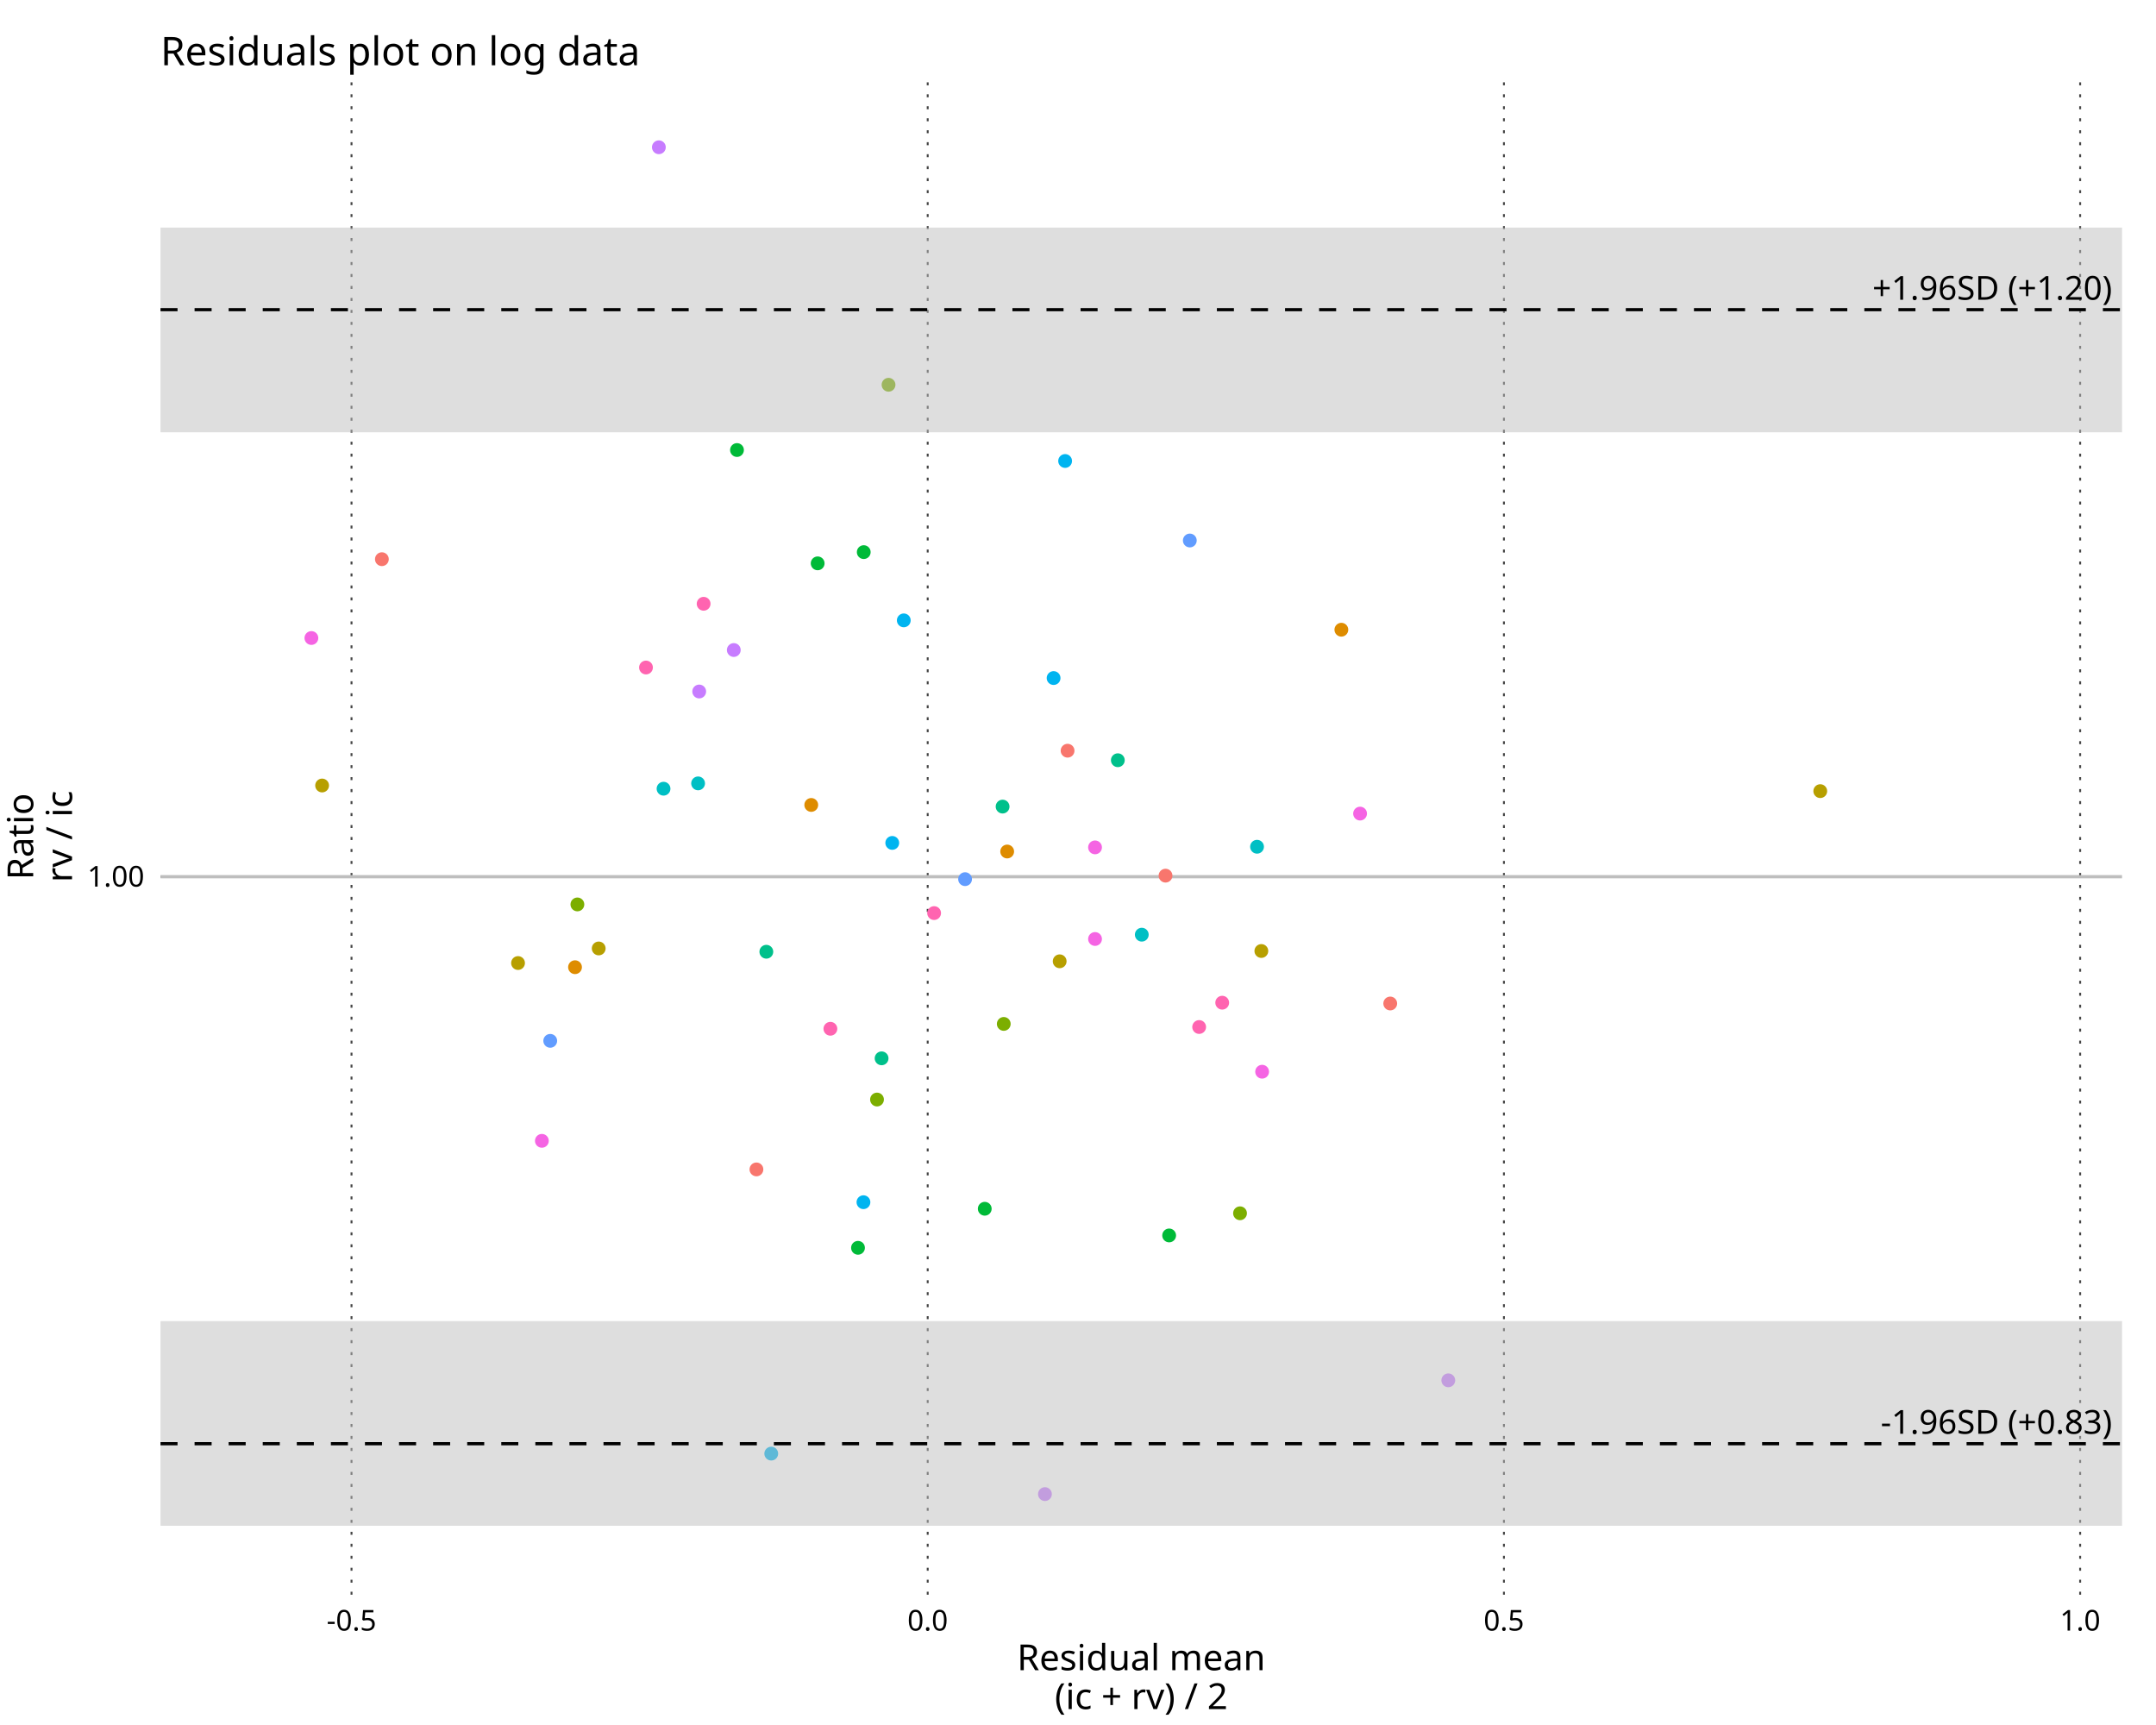
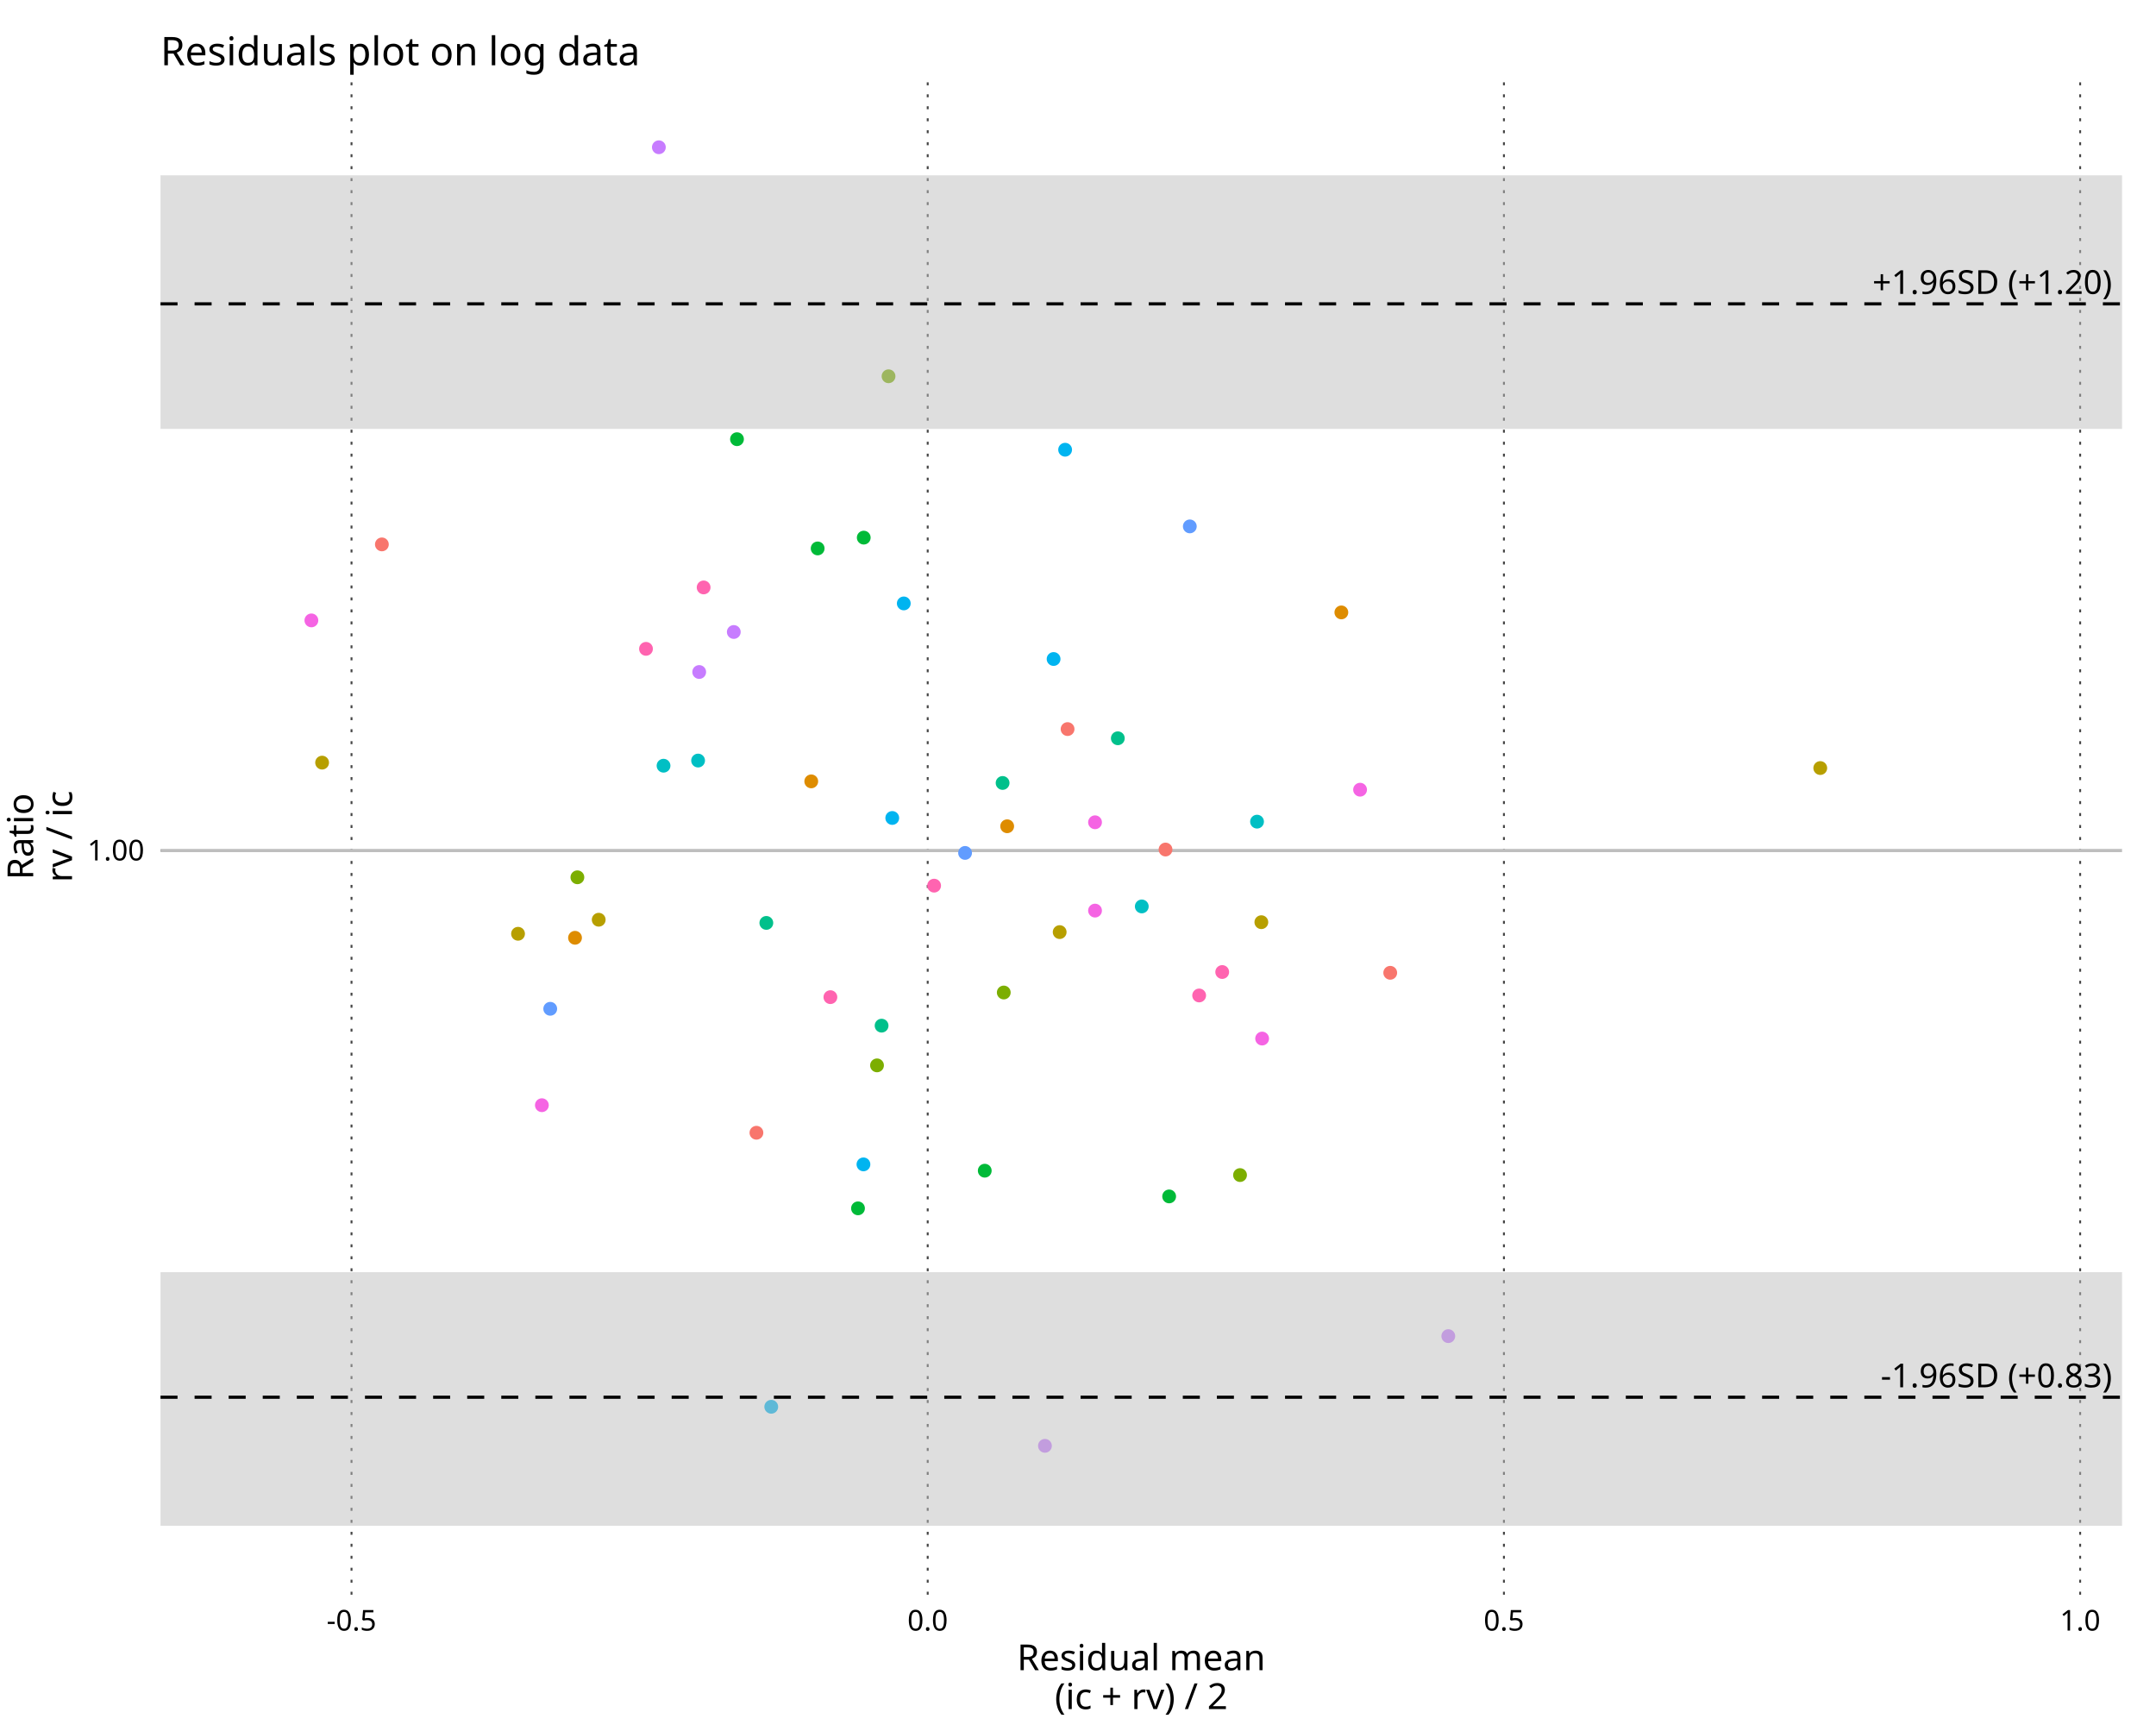
<svg xmlns="http://www.w3.org/2000/svg" class="svglite" data-engine-version="2.0" width="720.00pt" height="576.00pt" viewBox="0 0 720.00 576.00">
  <defs>
    <style type="text/css">
    .svglite line, .svglite polyline, .svglite polygon, .svglite path, .svglite rect, .svglite circle {
      fill: none;
      stroke: #000000;
      stroke-linecap: round;
      stroke-linejoin: round;
      stroke-miterlimit: 10.00;
    }
  </style>
  </defs>
  <rect width="100%" height="100%" style="stroke: none; fill: #FFFFFF;" />
  <defs>
    <clipPath id="cpMC4wMHw3MjAuMDB8MC4wMHw1NzYuMDA=">
      <rect x="0.00" y="0.00" width="720.00" height="576.00" />
    </clipPath>
  </defs>
  <g clip-path="url(#cpMC4wMHw3MjAuMDB8MC4wMHw1NzYuMDA=)">
</g>
  <defs>
    <clipPath id="cpNTMuNjB8NzA4LjY2fDI2LjE1fDUzMi40OQ==">
      <rect x="53.60" y="26.15" width="655.06" height="506.34" />
    </clipPath>
  </defs>
  <g clip-path="url(#cpNTMuNjB8NzA4LjY2fDI2LjE1fDUzMi40OQ==)">
-     <polyline points="53.60,292.74 708.66,292.74 " style="stroke-width: 0.64; stroke: #454545; stroke-dasharray: 1.00,3.00; stroke-linecap: butt;" />
+     <polyline points="53.60,284.00 708.66,284.00 " style="stroke-width: 0.64; stroke: #454545; stroke-dasharray: 1.00,3.00; stroke-linecap: butt;" />
    <polyline points="117.39,532.49 117.39,26.15 " style="stroke-width: 0.64; stroke: #454545; stroke-dasharray: 1.00,3.00; stroke-linecap: butt;" />
    <polyline points="309.81,532.49 309.81,26.15 " style="stroke-width: 0.64; stroke: #454545; stroke-dasharray: 1.00,3.00; stroke-linecap: butt;" />
    <polyline points="502.24,532.49 502.24,26.15 " style="stroke-width: 0.64; stroke: #454545; stroke-dasharray: 1.00,3.00; stroke-linecap: butt;" />
    <polyline points="694.67,532.49 694.67,26.15 " style="stroke-width: 0.64; stroke: #454545; stroke-dasharray: 1.00,3.00; stroke-linecap: butt;" />
-     <polyline points="53.60,292.74 60.42,292.74 67.25,292.74 74.07,292.74 80.89,292.74 87.72,292.74 94.54,292.74 101.36,292.74 108.19,292.74 115.01,292.74 121.83,292.74 128.66,292.74 135.48,292.74 142.30,292.74 149.13,292.74 155.95,292.74 162.78,292.74 169.60,292.74 176.42,292.74 183.25,292.74 190.07,292.74 196.89,292.74 203.72,292.74 210.54,292.74 217.36,292.74 224.19,292.74 231.01,292.74 237.83,292.74 244.66,292.74 251.48,292.74 258.31,292.74 265.13,292.74 271.95,292.74 278.78,292.74 285.60,292.74 292.42,292.74 299.25,292.74 306.07,292.74 312.89,292.74 319.72,292.74 326.54,292.74 333.36,292.74 340.19,292.74 347.01,292.74 353.84,292.74 360.66,292.74 367.48,292.74 374.31,292.74 381.13,292.74 387.95,292.74 394.78,292.74 401.60,292.74 408.42,292.74 415.25,292.74 422.07,292.74 428.89,292.74 435.72,292.74 442.54,292.74 449.37,292.74 456.19,292.74 463.01,292.74 469.84,292.74 476.66,292.74 483.48,292.74 490.31,292.74 497.13,292.74 503.95,292.74 510.78,292.74 517.60,292.74 524.42,292.74 531.25,292.74 538.07,292.74 544.90,292.74 551.72,292.74 558.54,292.74 565.37,292.74 572.19,292.74 579.01,292.74 585.84,292.74 592.66,292.74 599.48,292.74 606.31,292.74 613.13,292.74 619.95,292.74 626.78,292.74 633.60,292.74 640.43,292.74 647.25,292.74 654.07,292.74 660.90,292.74 667.72,292.74 674.54,292.74 681.37,292.74 688.19,292.74 695.01,292.74 701.84,292.74 708.66,292.74 " style="stroke-width: 1.07; stroke: #BEBEBE; stroke-linecap: butt;" />
-     <circle cx="389.23" cy="292.39" r="1.95" style="stroke-width: 0.71; stroke: #F8766D; fill: #F8766D;" />
-     <circle cx="127.53" cy="186.72" r="1.95" style="stroke-width: 0.71; stroke: #F8766D; fill: #F8766D;" />
-     <circle cx="464.27" cy="335.08" r="1.95" style="stroke-width: 0.71; stroke: #F8766D; fill: #F8766D;" />
-     <circle cx="252.61" cy="390.48" r="1.95" style="stroke-width: 0.71; stroke: #F8766D; fill: #F8766D;" />
-     <circle cx="356.52" cy="250.67" r="1.95" style="stroke-width: 0.71; stroke: #F8766D; fill: #F8766D;" />
-     <circle cx="192.03" cy="322.96" r="1.95" style="stroke-width: 0.71; stroke: #DE8C00; fill: #DE8C00;" />
-     <circle cx="447.95" cy="210.27" r="1.95" style="stroke-width: 0.71; stroke: #DE8C00; fill: #DE8C00;" />
-     <circle cx="336.35" cy="284.33" r="1.95" style="stroke-width: 0.71; stroke: #DE8C00; fill: #DE8C00;" />
-     <circle cx="270.92" cy="268.78" r="1.95" style="stroke-width: 0.71; stroke: #DE8C00; fill: #DE8C00;" />
-     <circle cx="107.57" cy="262.29" r="1.95" style="stroke-width: 0.71; stroke: #B79F00; fill: #B79F00;" />
-     <circle cx="353.88" cy="320.99" r="1.95" style="stroke-width: 0.71; stroke: #B79F00; fill: #B79F00;" />
-     <circle cx="199.94" cy="316.70" r="1.95" style="stroke-width: 0.71; stroke: #B79F00; fill: #B79F00;" />
-     <circle cx="173.00" cy="321.57" r="1.95" style="stroke-width: 0.71; stroke: #B79F00; fill: #B79F00;" />
-     <circle cx="607.88" cy="264.17" r="1.95" style="stroke-width: 0.71; stroke: #B79F00; fill: #B79F00;" />
-     <circle cx="421.23" cy="317.55" r="1.95" style="stroke-width: 0.71; stroke: #B79F00; fill: #B79F00;" />
-     <circle cx="296.73" cy="128.48" r="1.95" style="stroke-width: 0.71; stroke: #7CAE00; fill: #7CAE00;" />
-     <circle cx="192.82" cy="302.00" r="1.95" style="stroke-width: 0.71; stroke: #7CAE00; fill: #7CAE00;" />
-     <circle cx="292.88" cy="367.15" r="1.95" style="stroke-width: 0.71; stroke: #7CAE00; fill: #7CAE00;" />
-     <circle cx="335.21" cy="341.90" r="1.95" style="stroke-width: 0.71; stroke: #7CAE00; fill: #7CAE00;" />
-     <circle cx="414.11" cy="405.13" r="1.95" style="stroke-width: 0.71; stroke: #7CAE00; fill: #7CAE00;" />
-     <circle cx="390.44" cy="412.53" r="1.95" style="stroke-width: 0.71; stroke: #00BA38; fill: #00BA38;" />
-     <circle cx="328.86" cy="403.62" r="1.95" style="stroke-width: 0.71; stroke: #00BA38; fill: #00BA38;" />
-     <circle cx="286.53" cy="416.66" r="1.95" style="stroke-width: 0.71; stroke: #00BA38; fill: #00BA38;" />
-     <circle cx="288.45" cy="184.36" r="1.95" style="stroke-width: 0.71; stroke: #00BA38; fill: #00BA38;" />
-     <circle cx="246.12" cy="150.27" r="1.95" style="stroke-width: 0.71; stroke: #00BA38; fill: #00BA38;" />
-     <circle cx="273.06" cy="188.11" r="1.95" style="stroke-width: 0.71; stroke: #00BA38; fill: #00BA38;" />
-     <circle cx="294.41" cy="353.39" r="1.95" style="stroke-width: 0.71; stroke: #00C08B; fill: #00C08B;" />
-     <circle cx="373.30" cy="253.85" r="1.95" style="stroke-width: 0.71; stroke: #00C08B; fill: #00C08B;" />
-     <circle cx="255.92" cy="317.80" r="1.95" style="stroke-width: 0.71; stroke: #00C08B; fill: #00C08B;" />
-     <circle cx="334.82" cy="269.33" r="1.95" style="stroke-width: 0.71; stroke: #00C08B; fill: #00C08B;" />
-     <circle cx="419.79" cy="282.74" r="1.95" style="stroke-width: 0.71; stroke: #00BFC4; fill: #00BFC4;" />
-     <circle cx="233.13" cy="261.58" r="1.95" style="stroke-width: 0.71; stroke: #00BFC4; fill: #00BFC4;" />
-     <circle cx="221.59" cy="263.36" r="1.95" style="stroke-width: 0.71; stroke: #00BFC4; fill: #00BFC4;" />
-     <circle cx="381.30" cy="312.10" r="1.95" style="stroke-width: 0.71; stroke: #00BFC4; fill: #00BFC4;" />
-     <circle cx="257.56" cy="485.38" r="1.95" style="stroke-width: 0.71; stroke: #00B4F0; fill: #00B4F0;" />
-     <circle cx="288.35" cy="401.43" r="1.95" style="stroke-width: 0.71; stroke: #00B4F0; fill: #00B4F0;" />
-     <circle cx="297.97" cy="281.46" r="1.95" style="stroke-width: 0.71; stroke: #00B4F0; fill: #00B4F0;" />
-     <circle cx="301.82" cy="207.15" r="1.95" style="stroke-width: 0.71; stroke: #00B4F0; fill: #00B4F0;" />
-     <circle cx="351.85" cy="226.41" r="1.95" style="stroke-width: 0.71; stroke: #00B4F0; fill: #00B4F0;" />
-     <circle cx="355.70" cy="153.93" r="1.95" style="stroke-width: 0.71; stroke: #00B4F0; fill: #00B4F0;" />
-     <circle cx="322.29" cy="293.56" r="1.95" style="stroke-width: 0.71; stroke: #619CFF; fill: #619CFF;" />
-     <circle cx="397.34" cy="180.48" r="1.95" style="stroke-width: 0.71; stroke: #619CFF; fill: #619CFF;" />
-     <circle cx="183.75" cy="347.55" r="1.95" style="stroke-width: 0.71; stroke: #619CFF; fill: #619CFF;" />
-     <circle cx="348.96" cy="498.90" r="1.95" style="stroke-width: 0.71; stroke: #C77CFF; fill: #C77CFF;" />
-     <circle cx="483.66" cy="460.91" r="1.95" style="stroke-width: 0.71; stroke: #C77CFF; fill: #C77CFF;" />
+     <polyline points="53.60,284.00 60.49,284.00 67.39,284.00 74.28,284.00 81.18,284.00 88.08,284.00 94.97,284.00 101.87,284.00 108.76,284.00 115.66,284.00 122.55,284.00 129.45,284.00 136.34,284.00 143.24,284.00 150.13,284.00 157.03,284.00 163.92,284.00 170.82,284.00 177.72,284.00 184.61,284.00 191.51,284.00 198.40,284.00 205.30,284.00 212.19,284.00 219.09,284.00 225.98,284.00 232.88,284.00 239.77,284.00 246.67,284.00 253.56,284.00 260.46,284.00 267.36,284.00 274.25,284.00 281.15,284.00 288.04,284.00 294.94,284.00 301.83,284.00 308.73,284.00 315.62,284.00 322.52,284.00 329.41,284.00 336.31,284.00 343.21,284.00 350.10,284.00 357.00,284.00 363.89,284.00 370.79,284.00 377.68,284.00 384.58,284.00 391.47,284.00 398.37,284.00 405.26,284.00 412.16,284.00 419.05,284.00 425.95,284.00 432.85,284.00 439.74,284.00 446.64,284.00 453.53,284.00 460.43,284.00 467.32,284.00 474.22,284.00 481.11,284.00 488.01,284.00 494.90,284.00 501.80,284.00 508.69,284.00 515.59,284.00 522.49,284.00 529.38,284.00 536.28,284.00 543.17,284.00 550.07,284.00 556.96,284.00 563.86,284.00 570.75,284.00 577.65,284.00 584.54,284.00 591.44,284.00 598.33,284.00 605.23,284.00 612.13,284.00 619.02,284.00 625.92,284.00 632.81,284.00 639.71,284.00 646.60,284.00 653.50,284.00 660.39,284.00 667.29,284.00 674.18,284.00 681.08,284.00 687.98,284.00 694.87,284.00 701.77,284.00 708.66,284.00 " style="stroke-width: 1.07; stroke: #BEBEBE; stroke-linecap: butt;" />
+     <circle cx="389.23" cy="283.67" r="1.95" style="stroke-width: 0.71; stroke: #F8766D; fill: #F8766D;" />
+     <circle cx="127.53" cy="181.78" r="1.95" style="stroke-width: 0.71; stroke: #F8766D; fill: #F8766D;" />
+     <circle cx="464.27" cy="324.83" r="1.95" style="stroke-width: 0.71; stroke: #F8766D; fill: #F8766D;" />
+     <circle cx="252.61" cy="378.24" r="1.95" style="stroke-width: 0.71; stroke: #F8766D; fill: #F8766D;" />
+     <circle cx="356.52" cy="243.45" r="1.95" style="stroke-width: 0.71; stroke: #F8766D; fill: #F8766D;" />
+     <circle cx="192.03" cy="313.14" r="1.95" style="stroke-width: 0.71; stroke: #DE8C00; fill: #DE8C00;" />
+     <circle cx="447.95" cy="204.49" r="1.95" style="stroke-width: 0.71; stroke: #DE8C00; fill: #DE8C00;" />
+     <circle cx="336.35" cy="275.90" r="1.95" style="stroke-width: 0.71; stroke: #DE8C00; fill: #DE8C00;" />
+     <circle cx="270.92" cy="260.91" r="1.95" style="stroke-width: 0.71; stroke: #DE8C00; fill: #DE8C00;" />
+     <circle cx="107.57" cy="254.65" r="1.95" style="stroke-width: 0.71; stroke: #B79F00; fill: #B79F00;" />
+     <circle cx="353.88" cy="311.24" r="1.95" style="stroke-width: 0.71; stroke: #B79F00; fill: #B79F00;" />
+     <circle cx="199.94" cy="307.11" r="1.95" style="stroke-width: 0.71; stroke: #B79F00; fill: #B79F00;" />
+     <circle cx="173.00" cy="311.80" r="1.95" style="stroke-width: 0.71; stroke: #B79F00; fill: #B79F00;" />
+     <circle cx="607.88" cy="256.46" r="1.95" style="stroke-width: 0.71; stroke: #B79F00; fill: #B79F00;" />
+     <circle cx="421.23" cy="307.93" r="1.95" style="stroke-width: 0.71; stroke: #B79F00; fill: #B79F00;" />
+     <circle cx="296.73" cy="125.64" r="1.95" style="stroke-width: 0.71; stroke: #7CAE00; fill: #7CAE00;" />
+     <circle cx="192.82" cy="292.94" r="1.95" style="stroke-width: 0.71; stroke: #7CAE00; fill: #7CAE00;" />
+     <circle cx="292.88" cy="355.74" r="1.95" style="stroke-width: 0.71; stroke: #7CAE00; fill: #7CAE00;" />
+     <circle cx="335.21" cy="331.41" r="1.95" style="stroke-width: 0.71; stroke: #7CAE00; fill: #7CAE00;" />
+     <circle cx="414.11" cy="392.37" r="1.95" style="stroke-width: 0.71; stroke: #7CAE00; fill: #7CAE00;" />
+     <circle cx="390.44" cy="399.50" r="1.95" style="stroke-width: 0.71; stroke: #00BA38; fill: #00BA38;" />
+     <circle cx="328.86" cy="390.91" r="1.95" style="stroke-width: 0.71; stroke: #00BA38; fill: #00BA38;" />
+     <circle cx="286.53" cy="403.48" r="1.95" style="stroke-width: 0.71; stroke: #00BA38; fill: #00BA38;" />
+     <circle cx="288.45" cy="179.52" r="1.95" style="stroke-width: 0.71; stroke: #00BA38; fill: #00BA38;" />
+     <circle cx="246.12" cy="146.65" r="1.95" style="stroke-width: 0.71; stroke: #00BA38; fill: #00BA38;" />
+     <circle cx="273.06" cy="183.13" r="1.95" style="stroke-width: 0.71; stroke: #00BA38; fill: #00BA38;" />
+     <circle cx="294.41" cy="342.48" r="1.95" style="stroke-width: 0.71; stroke: #00C08B; fill: #00C08B;" />
+     <circle cx="373.30" cy="246.52" r="1.95" style="stroke-width: 0.71; stroke: #00C08B; fill: #00C08B;" />
+     <circle cx="255.92" cy="308.17" r="1.95" style="stroke-width: 0.71; stroke: #00C08B; fill: #00C08B;" />
+     <circle cx="334.82" cy="261.44" r="1.95" style="stroke-width: 0.71; stroke: #00C08B; fill: #00C08B;" />
+     <circle cx="419.79" cy="274.36" r="1.95" style="stroke-width: 0.71; stroke: #00BFC4; fill: #00BFC4;" />
+     <circle cx="233.13" cy="253.96" r="1.95" style="stroke-width: 0.71; stroke: #00BFC4; fill: #00BFC4;" />
+     <circle cx="221.59" cy="255.68" r="1.95" style="stroke-width: 0.71; stroke: #00BFC4; fill: #00BFC4;" />
+     <circle cx="381.30" cy="302.67" r="1.95" style="stroke-width: 0.71; stroke: #00BFC4; fill: #00BFC4;" />
+     <circle cx="257.56" cy="469.74" r="1.95" style="stroke-width: 0.71; stroke: #00B4F0; fill: #00B4F0;" />
+     <circle cx="288.35" cy="388.80" r="1.95" style="stroke-width: 0.71; stroke: #00B4F0; fill: #00B4F0;" />
+     <circle cx="297.97" cy="273.13" r="1.95" style="stroke-width: 0.71; stroke: #00B4F0; fill: #00B4F0;" />
+     <circle cx="301.82" cy="201.49" r="1.95" style="stroke-width: 0.71; stroke: #00B4F0; fill: #00B4F0;" />
+     <circle cx="351.85" cy="220.05" r="1.95" style="stroke-width: 0.71; stroke: #00B4F0; fill: #00B4F0;" />
+     <circle cx="355.70" cy="150.17" r="1.95" style="stroke-width: 0.71; stroke: #00B4F0; fill: #00B4F0;" />
+     <circle cx="322.29" cy="284.80" r="1.95" style="stroke-width: 0.71; stroke: #619CFF; fill: #619CFF;" />
+     <circle cx="397.34" cy="175.77" r="1.95" style="stroke-width: 0.71; stroke: #619CFF; fill: #619CFF;" />
+     <circle cx="183.75" cy="336.85" r="1.95" style="stroke-width: 0.71; stroke: #619CFF; fill: #619CFF;" />
+     <circle cx="348.96" cy="482.78" r="1.95" style="stroke-width: 0.71; stroke: #C77CFF; fill: #C77CFF;" />
+     <circle cx="483.66" cy="446.15" r="1.95" style="stroke-width: 0.71; stroke: #C77CFF; fill: #C77CFF;" />
    <circle cx="220.03" cy="49.17" r="1.95" style="stroke-width: 0.71; stroke: #C77CFF; fill: #C77CFF;" />
-     <circle cx="233.50" cy="230.90" r="1.95" style="stroke-width: 0.71; stroke: #C77CFF; fill: #C77CFF;" />
-     <circle cx="245.05" cy="217.05" r="1.95" style="stroke-width: 0.71; stroke: #C77CFF; fill: #C77CFF;" />
-     <circle cx="454.20" cy="271.67" r="1.95" style="stroke-width: 0.71; stroke: #F564E3; fill: #F564E3;" />
-     <circle cx="103.99" cy="213.04" r="1.95" style="stroke-width: 0.71; stroke: #F564E3; fill: #F564E3;" />
-     <circle cx="365.69" cy="282.95" r="1.95" style="stroke-width: 0.71; stroke: #F564E3; fill: #F564E3;" />
-     <circle cx="365.69" cy="313.54" r="1.95" style="stroke-width: 0.71; stroke: #F564E3; fill: #F564E3;" />
-     <circle cx="421.49" cy="357.86" r="1.95" style="stroke-width: 0.71; stroke: #F564E3; fill: #F564E3;" />
-     <circle cx="180.96" cy="380.94" r="1.95" style="stroke-width: 0.71; stroke: #F564E3; fill: #F564E3;" />
-     <circle cx="400.46" cy="342.93" r="1.95" style="stroke-width: 0.71; stroke: #FF64B0; fill: #FF64B0;" />
-     <circle cx="277.31" cy="343.52" r="1.95" style="stroke-width: 0.71; stroke: #FF64B0; fill: #FF64B0;" />
-     <circle cx="234.98" cy="201.61" r="1.95" style="stroke-width: 0.71; stroke: #FF64B0; fill: #FF64B0;" />
-     <circle cx="215.73" cy="222.89" r="1.95" style="stroke-width: 0.71; stroke: #FF64B0; fill: #FF64B0;" />
-     <circle cx="311.95" cy="304.89" r="1.95" style="stroke-width: 0.71; stroke: #FF64B0; fill: #FF64B0;" />
-     <circle cx="408.16" cy="334.81" r="1.95" style="stroke-width: 0.71; stroke: #FF64B0; fill: #FF64B0;" />
-     <polygon points="53.60,509.47 60.42,509.47 67.25,509.47 74.07,509.47 80.89,509.47 87.72,509.47 94.54,509.47 101.36,509.47 108.19,509.47 115.01,509.47 121.83,509.47 128.66,509.47 135.48,509.47 142.30,509.47 149.13,509.47 155.95,509.47 162.78,509.47 169.60,509.47 176.42,509.47 183.25,509.47 190.07,509.47 196.89,509.47 203.72,509.47 210.54,509.47 217.36,509.47 224.19,509.47 231.01,509.47 237.83,509.47 244.66,509.47 251.48,509.47 258.31,509.47 265.13,509.47 271.95,509.47 278.78,509.47 285.60,509.47 292.42,509.47 299.25,509.47 306.07,509.47 312.89,509.47 319.72,509.47 326.54,509.47 333.36,509.47 340.19,509.47 347.01,509.47 353.84,509.47 360.66,509.47 367.48,509.47 374.31,509.47 381.13,509.47 387.95,509.47 394.78,509.47 401.60,509.47 408.42,509.47 415.25,509.47 422.07,509.47 428.89,509.47 435.72,509.47 442.54,509.47 449.37,509.47 456.19,509.47 463.01,509.47 469.84,509.47 476.66,509.47 483.48,509.47 490.31,509.47 497.13,509.47 503.95,509.47 510.78,509.47 517.60,509.47 524.42,509.47 531.25,509.47 538.07,509.47 544.90,509.47 551.72,509.47 558.54,509.47 565.37,509.47 572.19,509.47 579.01,509.47 585.84,509.47 592.66,509.47 599.48,509.47 606.31,509.47 613.13,509.47 619.95,509.47 626.78,509.47 633.60,509.47 640.43,509.47 647.25,509.47 654.07,509.47 660.90,509.47 667.72,509.47 674.54,509.47 681.37,509.47 688.19,509.47 695.01,509.47 701.84,509.47 708.66,509.47 708.66,486.19 708.66,463.42 708.66,441.14 701.84,441.14 695.01,441.14 688.19,441.14 681.37,441.14 674.54,441.14 667.72,441.14 660.90,441.14 654.07,441.14 647.25,441.14 640.43,441.14 633.60,441.14 626.78,441.14 619.95,441.14 613.13,441.14 606.31,441.14 599.48,441.14 592.66,441.14 585.84,441.14 579.01,441.14 572.19,441.14 565.37,441.14 558.54,441.14 551.72,441.14 544.90,441.14 538.07,441.14 531.25,441.14 524.42,441.14 517.60,441.14 510.78,441.14 503.95,441.14 497.13,441.14 490.31,441.14 483.48,441.14 476.66,441.14 469.84,441.14 463.01,441.14 456.19,441.14 449.37,441.14 442.54,441.14 435.72,441.14 428.89,441.14 422.07,441.14 415.25,441.14 408.42,441.14 401.60,441.14 394.78,441.14 387.95,441.14 381.13,441.14 374.31,441.14 367.48,441.14 360.66,441.14 353.84,441.14 347.01,441.14 340.19,441.14 333.36,441.14 326.54,441.14 319.72,441.14 312.89,441.14 306.07,441.14 299.25,441.14 292.42,441.14 285.60,441.14 278.78,441.14 271.95,441.14 265.13,441.14 258.31,441.14 251.48,441.14 244.66,441.14 237.83,441.14 231.01,441.14 224.19,441.14 217.36,441.14 210.54,441.14 203.72,441.14 196.89,441.14 190.07,441.14 183.25,441.14 176.42,441.14 169.60,441.14 162.78,441.14 155.95,441.14 149.13,441.14 142.30,441.14 135.48,441.14 128.66,441.14 121.83,441.14 115.01,441.14 108.19,441.14 101.36,441.14 94.54,441.14 87.72,441.14 80.89,441.14 74.07,441.14 67.25,441.14 60.42,441.14 53.60,441.14 53.60,463.42 53.60,486.19 " style="stroke-width: 1.07; stroke: none; stroke-linecap: butt; stroke-linejoin: miter; fill: #BEBEBE; fill-opacity: 0.50;" />
-     <polygon points="53.60,76.00 60.42,76.00 67.25,76.00 74.07,76.00 80.89,76.00 87.72,76.00 94.54,76.00 101.36,76.00 108.19,76.00 115.01,76.00 121.83,76.00 128.66,76.00 135.48,76.00 142.30,76.00 149.13,76.00 155.95,76.00 162.78,76.00 169.60,76.00 176.42,76.00 183.25,76.00 190.07,76.00 196.89,76.00 203.72,76.00 210.54,76.00 217.36,76.00 224.19,76.00 231.01,76.00 237.83,76.00 244.66,76.00 251.48,76.00 258.31,76.00 265.13,76.00 271.95,76.00 278.78,76.00 285.60,76.00 292.42,76.00 299.25,76.00 306.07,76.00 312.89,76.00 319.72,76.00 326.54,76.00 333.36,76.00 340.19,76.00 347.01,76.00 353.84,76.00 360.66,76.00 367.48,76.00 374.31,76.00 381.13,76.00 387.95,76.00 394.78,76.00 401.60,76.00 408.42,76.00 415.25,76.00 422.07,76.00 428.89,76.00 435.72,76.00 442.54,76.00 449.37,76.00 456.19,76.00 463.01,76.00 469.84,76.00 476.66,76.00 483.48,76.00 490.31,76.00 497.13,76.00 503.95,76.00 510.78,76.00 517.60,76.00 524.42,76.00 531.25,76.00 538.07,76.00 544.90,76.00 551.72,76.00 558.54,76.00 565.37,76.00 572.19,76.00 579.01,76.00 585.84,76.00 592.66,76.00 599.48,76.00 606.31,76.00 613.13,76.00 619.95,76.00 626.78,76.00 633.60,76.00 640.43,76.00 647.25,76.00 654.07,76.00 660.90,76.00 667.72,76.00 674.54,76.00 681.37,76.00 688.19,76.00 695.01,76.00 701.84,76.00 708.66,76.00 708.66,98.28 708.66,121.05 708.66,144.34 701.84,144.34 695.01,144.34 688.19,144.34 681.37,144.34 674.54,144.34 667.72,144.34 660.90,144.34 654.07,144.34 647.25,144.34 640.43,144.34 633.60,144.34 626.78,144.34 619.95,144.34 613.13,144.34 606.31,144.34 599.48,144.34 592.66,144.34 585.84,144.34 579.01,144.34 572.19,144.34 565.37,144.34 558.54,144.34 551.72,144.34 544.90,144.34 538.07,144.34 531.25,144.34 524.42,144.34 517.60,144.34 510.78,144.34 503.95,144.34 497.13,144.34 490.31,144.34 483.48,144.34 476.66,144.34 469.84,144.34 463.01,144.34 456.19,144.34 449.37,144.34 442.54,144.34 435.72,144.34 428.89,144.34 422.07,144.34 415.25,144.34 408.42,144.34 401.60,144.34 394.78,144.34 387.95,144.34 381.13,144.34 374.31,144.34 367.48,144.34 360.66,144.34 353.84,144.34 347.01,144.34 340.19,144.34 333.36,144.34 326.54,144.34 319.72,144.34 312.89,144.34 306.07,144.34 299.25,144.34 292.42,144.34 285.60,144.34 278.78,144.34 271.95,144.34 265.13,144.34 258.31,144.34 251.48,144.34 244.66,144.34 237.83,144.34 231.01,144.34 224.19,144.34 217.36,144.34 210.54,144.34 203.72,144.34 196.89,144.34 190.07,144.34 183.25,144.34 176.42,144.34 169.60,144.34 162.78,144.34 155.95,144.34 149.13,144.34 142.30,144.34 135.48,144.34 128.66,144.34 121.83,144.34 115.01,144.34 108.19,144.34 101.36,144.34 94.54,144.34 87.72,144.34 80.89,144.34 74.07,144.34 67.25,144.34 60.42,144.34 53.60,144.34 53.60,121.05 53.60,98.28 " style="stroke-width: 1.07; stroke: none; stroke-linecap: butt; stroke-linejoin: miter; fill: #BEBEBE; fill-opacity: 0.50;" />
-     <polyline points="53.60,482.07 60.42,482.07 67.25,482.07 74.07,482.07 80.89,482.07 87.72,482.07 94.54,482.07 101.36,482.07 108.19,482.07 115.01,482.07 121.83,482.07 128.66,482.07 135.48,482.07 142.30,482.07 149.13,482.07 155.95,482.07 162.78,482.07 169.60,482.07 176.42,482.07 183.25,482.07 190.07,482.07 196.89,482.07 203.72,482.07 210.54,482.07 217.36,482.07 224.19,482.07 231.01,482.07 237.83,482.07 244.66,482.07 251.48,482.07 258.31,482.07 265.13,482.07 271.95,482.07 278.78,482.07 285.60,482.07 292.42,482.07 299.25,482.07 306.07,482.07 312.89,482.07 319.72,482.07 326.54,482.07 333.36,482.07 340.19,482.07 347.01,482.07 353.84,482.07 360.66,482.07 367.48,482.07 374.31,482.07 381.13,482.07 387.95,482.07 394.78,482.07 401.60,482.07 408.42,482.07 415.25,482.07 422.07,482.07 428.89,482.07 435.72,482.07 442.54,482.07 449.37,482.07 456.19,482.07 463.01,482.07 469.84,482.07 476.66,482.07 483.48,482.07 490.31,482.07 497.13,482.07 503.95,482.07 510.78,482.07 517.60,482.07 524.42,482.07 531.25,482.07 538.07,482.07 544.90,482.07 551.72,482.07 558.54,482.07 565.37,482.07 572.19,482.07 579.01,482.07 585.84,482.07 592.66,482.07 599.48,482.07 606.31,482.07 613.13,482.07 619.95,482.07 626.78,482.07 633.60,482.07 640.43,482.07 647.25,482.07 654.07,482.07 660.90,482.07 667.72,482.07 674.54,482.07 681.37,482.07 688.19,482.07 695.01,482.07 701.84,482.07 708.66,482.07 " style="stroke-width: 1.07; stroke-dasharray: 5.69,5.69; stroke-linecap: butt;" />
-     <polyline points="53.60,103.40 60.42,103.40 67.25,103.40 74.07,103.40 80.89,103.40 87.72,103.40 94.54,103.40 101.36,103.40 108.19,103.40 115.01,103.40 121.83,103.40 128.66,103.40 135.48,103.40 142.30,103.40 149.13,103.40 155.95,103.40 162.78,103.40 169.60,103.40 176.42,103.40 183.25,103.40 190.07,103.40 196.89,103.40 203.72,103.40 210.54,103.40 217.36,103.40 224.19,103.40 231.01,103.40 237.83,103.40 244.66,103.40 251.48,103.40 258.31,103.40 265.13,103.40 271.95,103.40 278.78,103.40 285.60,103.40 292.42,103.40 299.25,103.40 306.07,103.40 312.89,103.40 319.72,103.40 326.54,103.40 333.36,103.40 340.19,103.40 347.01,103.40 353.84,103.40 360.66,103.40 367.48,103.40 374.31,103.40 381.13,103.40 387.95,103.40 394.78,103.40 401.60,103.40 408.42,103.40 415.25,103.40 422.07,103.40 428.89,103.40 435.72,103.40 442.54,103.40 449.37,103.40 456.19,103.40 463.01,103.40 469.84,103.40 476.66,103.40 483.48,103.40 490.31,103.40 497.13,103.40 503.95,103.40 510.78,103.40 517.60,103.40 524.42,103.40 531.25,103.40 538.07,103.40 544.90,103.40 551.72,103.40 558.54,103.40 565.37,103.40 572.19,103.40 579.01,103.40 585.84,103.40 592.66,103.40 599.48,103.40 606.31,103.40 613.13,103.40 619.95,103.40 626.78,103.40 633.60,103.40 640.43,103.40 647.25,103.40 654.07,103.40 660.90,103.40 667.72,103.40 674.54,103.40 681.37,103.40 688.19,103.40 695.01,103.40 701.84,103.40 708.66,103.40 " style="stroke-width: 1.07; stroke-dasharray: 5.69,5.69; stroke-linecap: butt;" />
-     <polygon points="625.16,482.07 706.67,482.07 706.59,482.07 706.91,482.06 707.23,482.00 707.53,481.88 707.80,481.72 708.05,481.52 708.26,481.28 708.43,481.01 708.56,480.72 708.64,480.41 708.66,480.09 708.66,480.09 708.66,469.84 708.66,469.84 708.64,469.52 708.56,469.21 708.43,468.92 708.26,468.65 708.05,468.41 707.80,468.20 707.53,468.04 707.23,467.93 706.91,467.87 706.67,467.85 625.16,467.85 625.40,467.87 625.08,467.85 624.76,467.89 624.46,467.98 624.17,468.12 623.91,468.30 623.67,468.52 623.48,468.78 623.33,469.06 623.23,469.36 623.18,469.68 623.17,469.84 623.17,480.09 623.18,479.93 623.18,480.25 623.23,480.56 623.33,480.87 623.48,481.15 623.67,481.40 623.91,481.63 624.17,481.81 624.46,481.95 624.76,482.03 625.08,482.07 " style="stroke-width: nan; stroke: none; fill: none;" />
-     <text x="705.35" y="478.76" text-anchor="end" style="font-size: 11.04px; font-family: sans;" textLength="78.86px" lengthAdjust="spacingAndGlyphs">-1.96SD (+0.83)</text>
-     <polygon points="622.39,103.40 706.67,103.40 706.59,103.40 706.91,103.39 707.23,103.32 707.53,103.21 707.80,103.05 708.05,102.85 708.26,102.61 708.43,102.34 708.56,102.04 708.64,101.73 708.66,101.41 708.66,101.41 708.66,91.17 708.66,91.17 708.64,90.85 708.56,90.54 708.43,90.24 708.26,89.97 708.05,89.73 707.80,89.53 707.53,89.37 707.23,89.26 706.91,89.19 706.67,89.18 622.39,89.18 622.63,89.19 622.31,89.18 621.99,89.22 621.68,89.31 621.39,89.45 621.13,89.63 620.90,89.85 620.71,90.10 620.56,90.39 620.46,90.69 620.41,91.01 620.40,91.17 620.40,101.41 620.41,101.25 620.41,101.57 620.46,101.89 620.56,102.19 620.71,102.48 620.90,102.73 621.13,102.95 621.39,103.13 621.68,103.27 621.99,103.36 622.31,103.40 " style="stroke-width: nan; stroke: none; fill: none;" />
-     <text x="705.35" y="100.09" text-anchor="end" style="font-size: 11.04px; font-family: sans;" textLength="81.64px" lengthAdjust="spacingAndGlyphs">+1.96SD (+1.20)</text>
+     <circle cx="233.50" cy="224.39" r="1.95" style="stroke-width: 0.71; stroke: #C77CFF; fill: #C77CFF;" />
+     <circle cx="245.05" cy="211.03" r="1.95" style="stroke-width: 0.71; stroke: #C77CFF; fill: #C77CFF;" />
+     <circle cx="454.20" cy="263.69" r="1.95" style="stroke-width: 0.71; stroke: #F564E3; fill: #F564E3;" />
+     <circle cx="103.99" cy="207.16" r="1.95" style="stroke-width: 0.71; stroke: #F564E3; fill: #F564E3;" />
+     <circle cx="365.69" cy="274.57" r="1.95" style="stroke-width: 0.71; stroke: #F564E3; fill: #F564E3;" />
+     <circle cx="365.69" cy="304.06" r="1.95" style="stroke-width: 0.71; stroke: #F564E3; fill: #F564E3;" />
+     <circle cx="421.49" cy="346.79" r="1.95" style="stroke-width: 0.71; stroke: #F564E3; fill: #F564E3;" />
+     <circle cx="180.96" cy="369.04" r="1.95" style="stroke-width: 0.71; stroke: #F564E3; fill: #F564E3;" />
+     <circle cx="400.46" cy="332.40" r="1.95" style="stroke-width: 0.71; stroke: #FF64B0; fill: #FF64B0;" />
+     <circle cx="277.31" cy="332.96" r="1.95" style="stroke-width: 0.71; stroke: #FF64B0; fill: #FF64B0;" />
+     <circle cx="234.98" cy="196.15" r="1.95" style="stroke-width: 0.71; stroke: #FF64B0; fill: #FF64B0;" />
+     <circle cx="215.73" cy="216.66" r="1.95" style="stroke-width: 0.71; stroke: #FF64B0; fill: #FF64B0;" />
+     <circle cx="311.95" cy="295.73" r="1.95" style="stroke-width: 0.71; stroke: #FF64B0; fill: #FF64B0;" />
+     <circle cx="408.16" cy="324.57" r="1.95" style="stroke-width: 0.71; stroke: #FF64B0; fill: #FF64B0;" />
+     <polygon points="53.60,509.47 60.49,509.47 67.39,509.47 74.28,509.47 81.18,509.47 88.08,509.47 94.97,509.47 101.87,509.47 108.76,509.47 115.66,509.47 122.55,509.47 129.45,509.47 136.34,509.47 143.24,509.47 150.13,509.47 157.03,509.47 163.92,509.47 170.82,509.47 177.72,509.47 184.61,509.47 191.51,509.47 198.40,509.47 205.30,509.47 212.19,509.47 219.09,509.47 225.98,509.47 232.88,509.47 239.77,509.47 246.67,509.47 253.56,509.47 260.46,509.47 267.36,509.47 274.25,509.47 281.15,509.47 288.04,509.47 294.94,509.47 301.83,509.47 308.73,509.47 315.62,509.47 322.52,509.47 329.41,509.47 336.31,509.47 343.21,509.47 350.10,509.47 357.00,509.47 363.89,509.47 370.79,509.47 377.68,509.47 384.58,509.47 391.47,509.47 398.37,509.47 405.26,509.47 412.16,509.47 419.05,509.47 425.95,509.47 432.85,509.47 439.74,509.47 446.64,509.47 453.53,509.47 460.43,509.47 467.32,509.47 474.22,509.47 481.11,509.47 488.01,509.47 494.90,509.47 501.80,509.47 508.69,509.47 515.59,509.47 522.49,509.47 529.38,509.47 536.28,509.47 543.17,509.47 550.07,509.47 556.96,509.47 563.86,509.47 570.75,509.47 577.65,509.47 584.54,509.47 591.44,509.47 598.33,509.47 605.23,509.47 612.13,509.47 619.02,509.47 625.92,509.47 632.81,509.47 639.71,509.47 646.60,509.47 653.50,509.47 660.39,509.47 667.29,509.47 674.18,509.47 681.08,509.47 687.98,509.47 694.87,509.47 701.77,509.47 708.66,509.47 708.66,487.62 708.66,466.24 708.66,445.30 708.66,424.80 701.77,424.80 694.87,424.80 687.98,424.80 681.08,424.80 674.18,424.80 667.29,424.80 660.39,424.80 653.50,424.80 646.60,424.80 639.71,424.80 632.81,424.80 625.92,424.80 619.02,424.80 612.13,424.80 605.23,424.80 598.33,424.80 591.44,424.80 584.54,424.80 577.65,424.80 570.75,424.80 563.86,424.80 556.96,424.80 550.07,424.80 543.17,424.80 536.28,424.80 529.38,424.80 522.49,424.80 515.59,424.80 508.69,424.80 501.80,424.80 494.90,424.80 488.01,424.80 481.11,424.80 474.22,424.80 467.32,424.80 460.43,424.80 453.53,424.80 446.64,424.80 439.74,424.80 432.85,424.80 425.95,424.80 419.05,424.80 412.16,424.80 405.26,424.80 398.37,424.80 391.47,424.80 384.58,424.80 377.68,424.80 370.79,424.80 363.89,424.80 357.00,424.80 350.10,424.80 343.21,424.80 336.31,424.80 329.41,424.80 322.52,424.80 315.62,424.80 308.73,424.80 301.83,424.80 294.94,424.80 288.04,424.80 281.15,424.80 274.25,424.80 267.36,424.80 260.46,424.80 253.56,424.80 246.67,424.80 239.77,424.80 232.88,424.80 225.98,424.80 219.09,424.80 212.19,424.80 205.30,424.80 198.40,424.80 191.51,424.80 184.61,424.80 177.72,424.80 170.82,424.80 163.92,424.80 157.03,424.80 150.13,424.80 143.24,424.80 136.34,424.80 129.45,424.80 122.55,424.80 115.66,424.80 108.76,424.80 101.87,424.80 94.97,424.80 88.08,424.80 81.18,424.80 74.28,424.80 67.39,424.80 60.49,424.80 53.60,424.80 53.60,445.30 53.60,466.24 53.60,487.62 " style="stroke-width: 1.07; stroke: none; stroke-linecap: butt; stroke-linejoin: miter; fill: #BEBEBE; fill-opacity: 0.50;" />
+     <polygon points="53.60,58.54 60.49,58.54 67.39,58.54 74.28,58.54 81.18,58.54 88.08,58.54 94.97,58.54 101.87,58.54 108.76,58.54 115.66,58.54 122.55,58.54 129.45,58.54 136.34,58.54 143.24,58.54 150.13,58.54 157.03,58.54 163.92,58.54 170.82,58.54 177.72,58.54 184.61,58.54 191.51,58.54 198.40,58.54 205.30,58.54 212.19,58.54 219.09,58.54 225.98,58.54 232.88,58.54 239.77,58.54 246.67,58.54 253.56,58.54 260.46,58.54 267.36,58.54 274.25,58.54 281.15,58.54 288.04,58.54 294.94,58.54 301.83,58.54 308.73,58.54 315.62,58.54 322.52,58.54 329.41,58.54 336.31,58.54 343.21,58.54 350.10,58.54 357.00,58.54 363.89,58.54 370.79,58.54 377.68,58.54 384.58,58.54 391.47,58.54 398.37,58.54 405.26,58.54 412.16,58.54 419.05,58.54 425.95,58.54 432.85,58.54 439.74,58.54 446.64,58.54 453.53,58.54 460.43,58.54 467.32,58.54 474.22,58.54 481.11,58.54 488.01,58.54 494.90,58.54 501.80,58.54 508.69,58.54 515.59,58.54 522.49,58.54 529.38,58.54 536.28,58.54 543.17,58.54 550.07,58.54 556.96,58.54 563.86,58.54 570.75,58.54 577.65,58.54 584.54,58.54 591.44,58.54 598.33,58.54 605.23,58.54 612.13,58.54 619.02,58.54 625.92,58.54 632.81,58.54 639.71,58.54 646.60,58.54 653.50,58.54 660.39,58.54 667.29,58.54 674.18,58.54 681.08,58.54 687.98,58.54 694.87,58.54 701.77,58.54 708.66,58.54 708.66,79.04 708.66,99.97 708.66,121.35 708.66,143.21 701.77,143.21 694.87,143.21 687.98,143.21 681.08,143.21 674.18,143.21 667.29,143.21 660.39,143.21 653.50,143.21 646.60,143.21 639.71,143.21 632.81,143.21 625.92,143.21 619.02,143.21 612.13,143.21 605.23,143.21 598.33,143.21 591.44,143.21 584.54,143.21 577.65,143.21 570.75,143.21 563.86,143.21 556.96,143.21 550.07,143.21 543.17,143.21 536.28,143.21 529.38,143.21 522.49,143.21 515.59,143.21 508.69,143.21 501.80,143.21 494.90,143.21 488.01,143.21 481.11,143.21 474.22,143.21 467.32,143.21 460.43,143.21 453.53,143.21 446.64,143.21 439.74,143.21 432.85,143.21 425.95,143.21 419.05,143.21 412.16,143.21 405.26,143.21 398.37,143.21 391.47,143.21 384.58,143.21 377.68,143.21 370.79,143.21 363.89,143.21 357.00,143.21 350.10,143.21 343.21,143.21 336.31,143.21 329.41,143.21 322.52,143.21 315.62,143.21 308.73,143.21 301.83,143.21 294.94,143.21 288.04,143.21 281.15,143.21 274.25,143.21 267.36,143.21 260.46,143.21 253.56,143.21 246.67,143.21 239.77,143.21 232.88,143.21 225.98,143.21 219.09,143.21 212.19,143.21 205.30,143.21 198.40,143.21 191.51,143.21 184.61,143.21 177.72,143.21 170.82,143.21 163.92,143.21 157.03,143.21 150.13,143.21 143.24,143.21 136.34,143.21 129.45,143.21 122.55,143.21 115.66,143.21 108.76,143.21 101.87,143.21 94.97,143.21 88.08,143.21 81.18,143.21 74.28,143.21 67.39,143.21 60.49,143.21 53.60,143.21 53.60,121.35 53.60,99.97 53.60,79.04 " style="stroke-width: 1.07; stroke: none; stroke-linecap: butt; stroke-linejoin: miter; fill: #BEBEBE; fill-opacity: 0.50;" />
+     <polyline points="53.60,466.55 60.49,466.55 67.39,466.55 74.28,466.55 81.18,466.55 88.08,466.55 94.97,466.55 101.87,466.55 108.76,466.55 115.66,466.55 122.55,466.55 129.45,466.55 136.34,466.55 143.24,466.55 150.13,466.55 157.03,466.55 163.92,466.55 170.82,466.55 177.72,466.55 184.61,466.55 191.51,466.55 198.40,466.55 205.30,466.55 212.19,466.55 219.09,466.55 225.98,466.55 232.88,466.55 239.77,466.55 246.67,466.55 253.56,466.55 260.46,466.55 267.36,466.55 274.25,466.55 281.15,466.55 288.04,466.55 294.94,466.55 301.83,466.55 308.73,466.55 315.62,466.55 322.52,466.55 329.41,466.55 336.31,466.55 343.21,466.55 350.10,466.55 357.00,466.55 363.89,466.55 370.79,466.55 377.68,466.55 384.58,466.55 391.47,466.55 398.37,466.55 405.26,466.55 412.16,466.55 419.05,466.55 425.95,466.55 432.85,466.55 439.74,466.55 446.64,466.55 453.53,466.55 460.43,466.55 467.32,466.55 474.22,466.55 481.11,466.55 488.01,466.55 494.90,466.55 501.80,466.55 508.69,466.55 515.59,466.55 522.49,466.55 529.38,466.55 536.28,466.55 543.17,466.55 550.07,466.55 556.96,466.55 563.86,466.55 570.75,466.55 577.65,466.55 584.54,466.55 591.44,466.55 598.33,466.55 605.23,466.55 612.13,466.55 619.02,466.55 625.92,466.55 632.81,466.55 639.71,466.55 646.60,466.55 653.50,466.55 660.39,466.55 667.29,466.55 674.18,466.55 681.08,466.55 687.98,466.55 694.87,466.55 701.77,466.55 708.66,466.55 " style="stroke-width: 1.07; stroke-dasharray: 5.69,5.69; stroke-linecap: butt;" />
+     <polyline points="53.60,101.46 60.49,101.46 67.39,101.46 74.28,101.46 81.18,101.46 88.08,101.46 94.97,101.46 101.87,101.46 108.76,101.46 115.66,101.46 122.55,101.46 129.45,101.46 136.34,101.46 143.24,101.46 150.13,101.46 157.03,101.46 163.92,101.46 170.82,101.46 177.72,101.46 184.61,101.46 191.51,101.46 198.40,101.46 205.30,101.46 212.19,101.46 219.09,101.46 225.98,101.46 232.88,101.46 239.77,101.46 246.67,101.46 253.56,101.46 260.46,101.46 267.36,101.46 274.25,101.46 281.15,101.46 288.04,101.46 294.94,101.46 301.83,101.46 308.73,101.46 315.62,101.46 322.52,101.46 329.41,101.46 336.31,101.46 343.21,101.46 350.10,101.46 357.00,101.46 363.89,101.46 370.79,101.46 377.68,101.46 384.58,101.46 391.47,101.46 398.37,101.46 405.26,101.46 412.16,101.46 419.05,101.46 425.95,101.46 432.85,101.46 439.74,101.46 446.64,101.46 453.53,101.46 460.43,101.46 467.32,101.46 474.22,101.46 481.11,101.46 488.01,101.46 494.90,101.46 501.80,101.46 508.69,101.46 515.59,101.46 522.49,101.46 529.38,101.46 536.28,101.46 543.17,101.46 550.07,101.46 556.96,101.46 563.86,101.46 570.75,101.46 577.65,101.46 584.54,101.46 591.44,101.46 598.33,101.46 605.23,101.46 612.13,101.46 619.02,101.46 625.92,101.46 632.81,101.46 639.71,101.46 646.60,101.46 653.50,101.46 660.39,101.46 667.29,101.46 674.18,101.46 681.08,101.46 687.98,101.46 694.87,101.46 701.77,101.46 708.66,101.46 " style="stroke-width: 1.07; stroke-dasharray: 5.69,5.69; stroke-linecap: butt;" />
+     <polygon points="625.16,466.55 706.67,466.55 706.59,466.55 706.91,466.54 707.23,466.47 707.53,466.36 707.80,466.20 708.05,466.00 708.26,465.76 708.43,465.49 708.56,465.19 708.64,464.88 708.66,464.56 708.66,464.56 708.66,454.32 708.66,454.32 708.64,454.00 708.56,453.69 708.43,453.39 708.26,453.12 708.05,452.88 707.80,452.68 707.53,452.52 707.23,452.41 706.91,452.35 706.67,452.33 625.16,452.33 625.40,452.35 625.08,452.33 624.76,452.37 624.46,452.46 624.17,452.60 623.91,452.78 623.67,453.00 623.48,453.26 623.33,453.54 623.23,453.84 623.18,454.16 623.17,454.32 623.17,464.56 623.18,464.40 623.18,464.72 623.23,465.04 623.33,465.34 623.48,465.63 623.67,465.88 623.91,466.10 624.17,466.29 624.46,466.42 624.76,466.51 625.08,466.55 " style="stroke-width: nan; stroke: none; fill: none;" />
+     <text x="705.35" y="463.24" text-anchor="end" style="font-size: 11.04px; font-family: sans;" textLength="78.86px" lengthAdjust="spacingAndGlyphs">-1.96SD (+0.83)</text>
+     <polygon points="622.39,101.46 706.67,101.46 706.59,101.45 706.91,101.44 707.23,101.38 707.53,101.26 707.80,101.10 708.05,100.90 708.26,100.66 708.43,100.39 708.56,100.10 708.64,99.79 708.66,99.47 708.66,99.47 708.66,89.22 708.66,89.22 708.64,88.90 708.56,88.59 708.43,88.30 708.26,88.03 708.05,87.79 707.80,87.59 707.53,87.43 707.23,87.31 706.91,87.25 706.67,87.23 622.39,87.23 622.63,87.25 622.31,87.24 621.99,87.28 621.68,87.36 621.39,87.50 621.13,87.68 620.90,87.90 620.71,88.16 620.56,88.44 620.46,88.75 620.41,89.06 620.40,89.22 620.40,99.47 620.41,99.31 620.41,99.63 620.46,99.94 620.56,100.25 620.71,100.53 620.90,100.79 621.13,101.01 621.39,101.19 621.68,101.33 621.99,101.42 622.31,101.45 " style="stroke-width: nan; stroke: none; fill: none;" />
+     <text x="705.35" y="98.14" text-anchor="end" style="font-size: 11.04px; font-family: sans;" textLength="81.64px" lengthAdjust="spacingAndGlyphs">+1.96SD (+1.20)</text>
  </g>
  <g clip-path="url(#cpMC4wMHw3MjAuMDB8MC4wMHw1NzYuMDA=)">
-     <text x="48.22" y="296.04" text-anchor="end" style="font-size: 9.60px; font-family: sans;" textLength="18.69px" lengthAdjust="spacingAndGlyphs">1.00</text>
+     <text x="48.22" y="287.31" text-anchor="end" style="font-size: 9.60px; font-family: sans;" textLength="18.69px" lengthAdjust="spacingAndGlyphs">1.00</text>
    <text x="117.39" y="544.47" text-anchor="middle" style="font-size: 9.60px; font-family: sans;" textLength="16.54px" lengthAdjust="spacingAndGlyphs">-0.5</text>
    <text x="309.81" y="544.47" text-anchor="middle" style="font-size: 9.60px; font-family: sans;" textLength="13.35px" lengthAdjust="spacingAndGlyphs">0.0</text>
    <text x="502.24" y="544.47" text-anchor="middle" style="font-size: 9.60px; font-family: sans;" textLength="13.35px" lengthAdjust="spacingAndGlyphs">0.5</text>
    <text x="694.67" y="544.47" text-anchor="middle" style="font-size: 9.60px; font-family: sans;" textLength="13.35px" lengthAdjust="spacingAndGlyphs">1.0</text>
    <text x="381.13" y="557.71" text-anchor="middle" style="font-size: 12.00px; font-family: sans;" textLength="80.06px" lengthAdjust="spacingAndGlyphs">Residual mean</text>
    <text x="381.13" y="570.67" text-anchor="middle" style="font-size: 12.00px; font-family: sans;" textLength="57.02px" lengthAdjust="spacingAndGlyphs">(ic + rv) / 2</text>
    <text transform="translate(11.09,279.32) rotate(-90)" text-anchor="middle" style="font-size: 12.00px; font-family: sans;" textLength="28.02px" lengthAdjust="spacingAndGlyphs">Ratio</text>
    <text transform="translate(24.05,279.32) rotate(-90)" text-anchor="middle" style="font-size: 12.00px; font-family: sans;" textLength="28.67px" lengthAdjust="spacingAndGlyphs">rv / ic</text>
    <text x="53.60" y="21.79" style="font-size: 13.20px; font-family: sans;" textLength="151.91px" lengthAdjust="spacingAndGlyphs">Residuals plot on log data</text>
  </g>
</svg>
